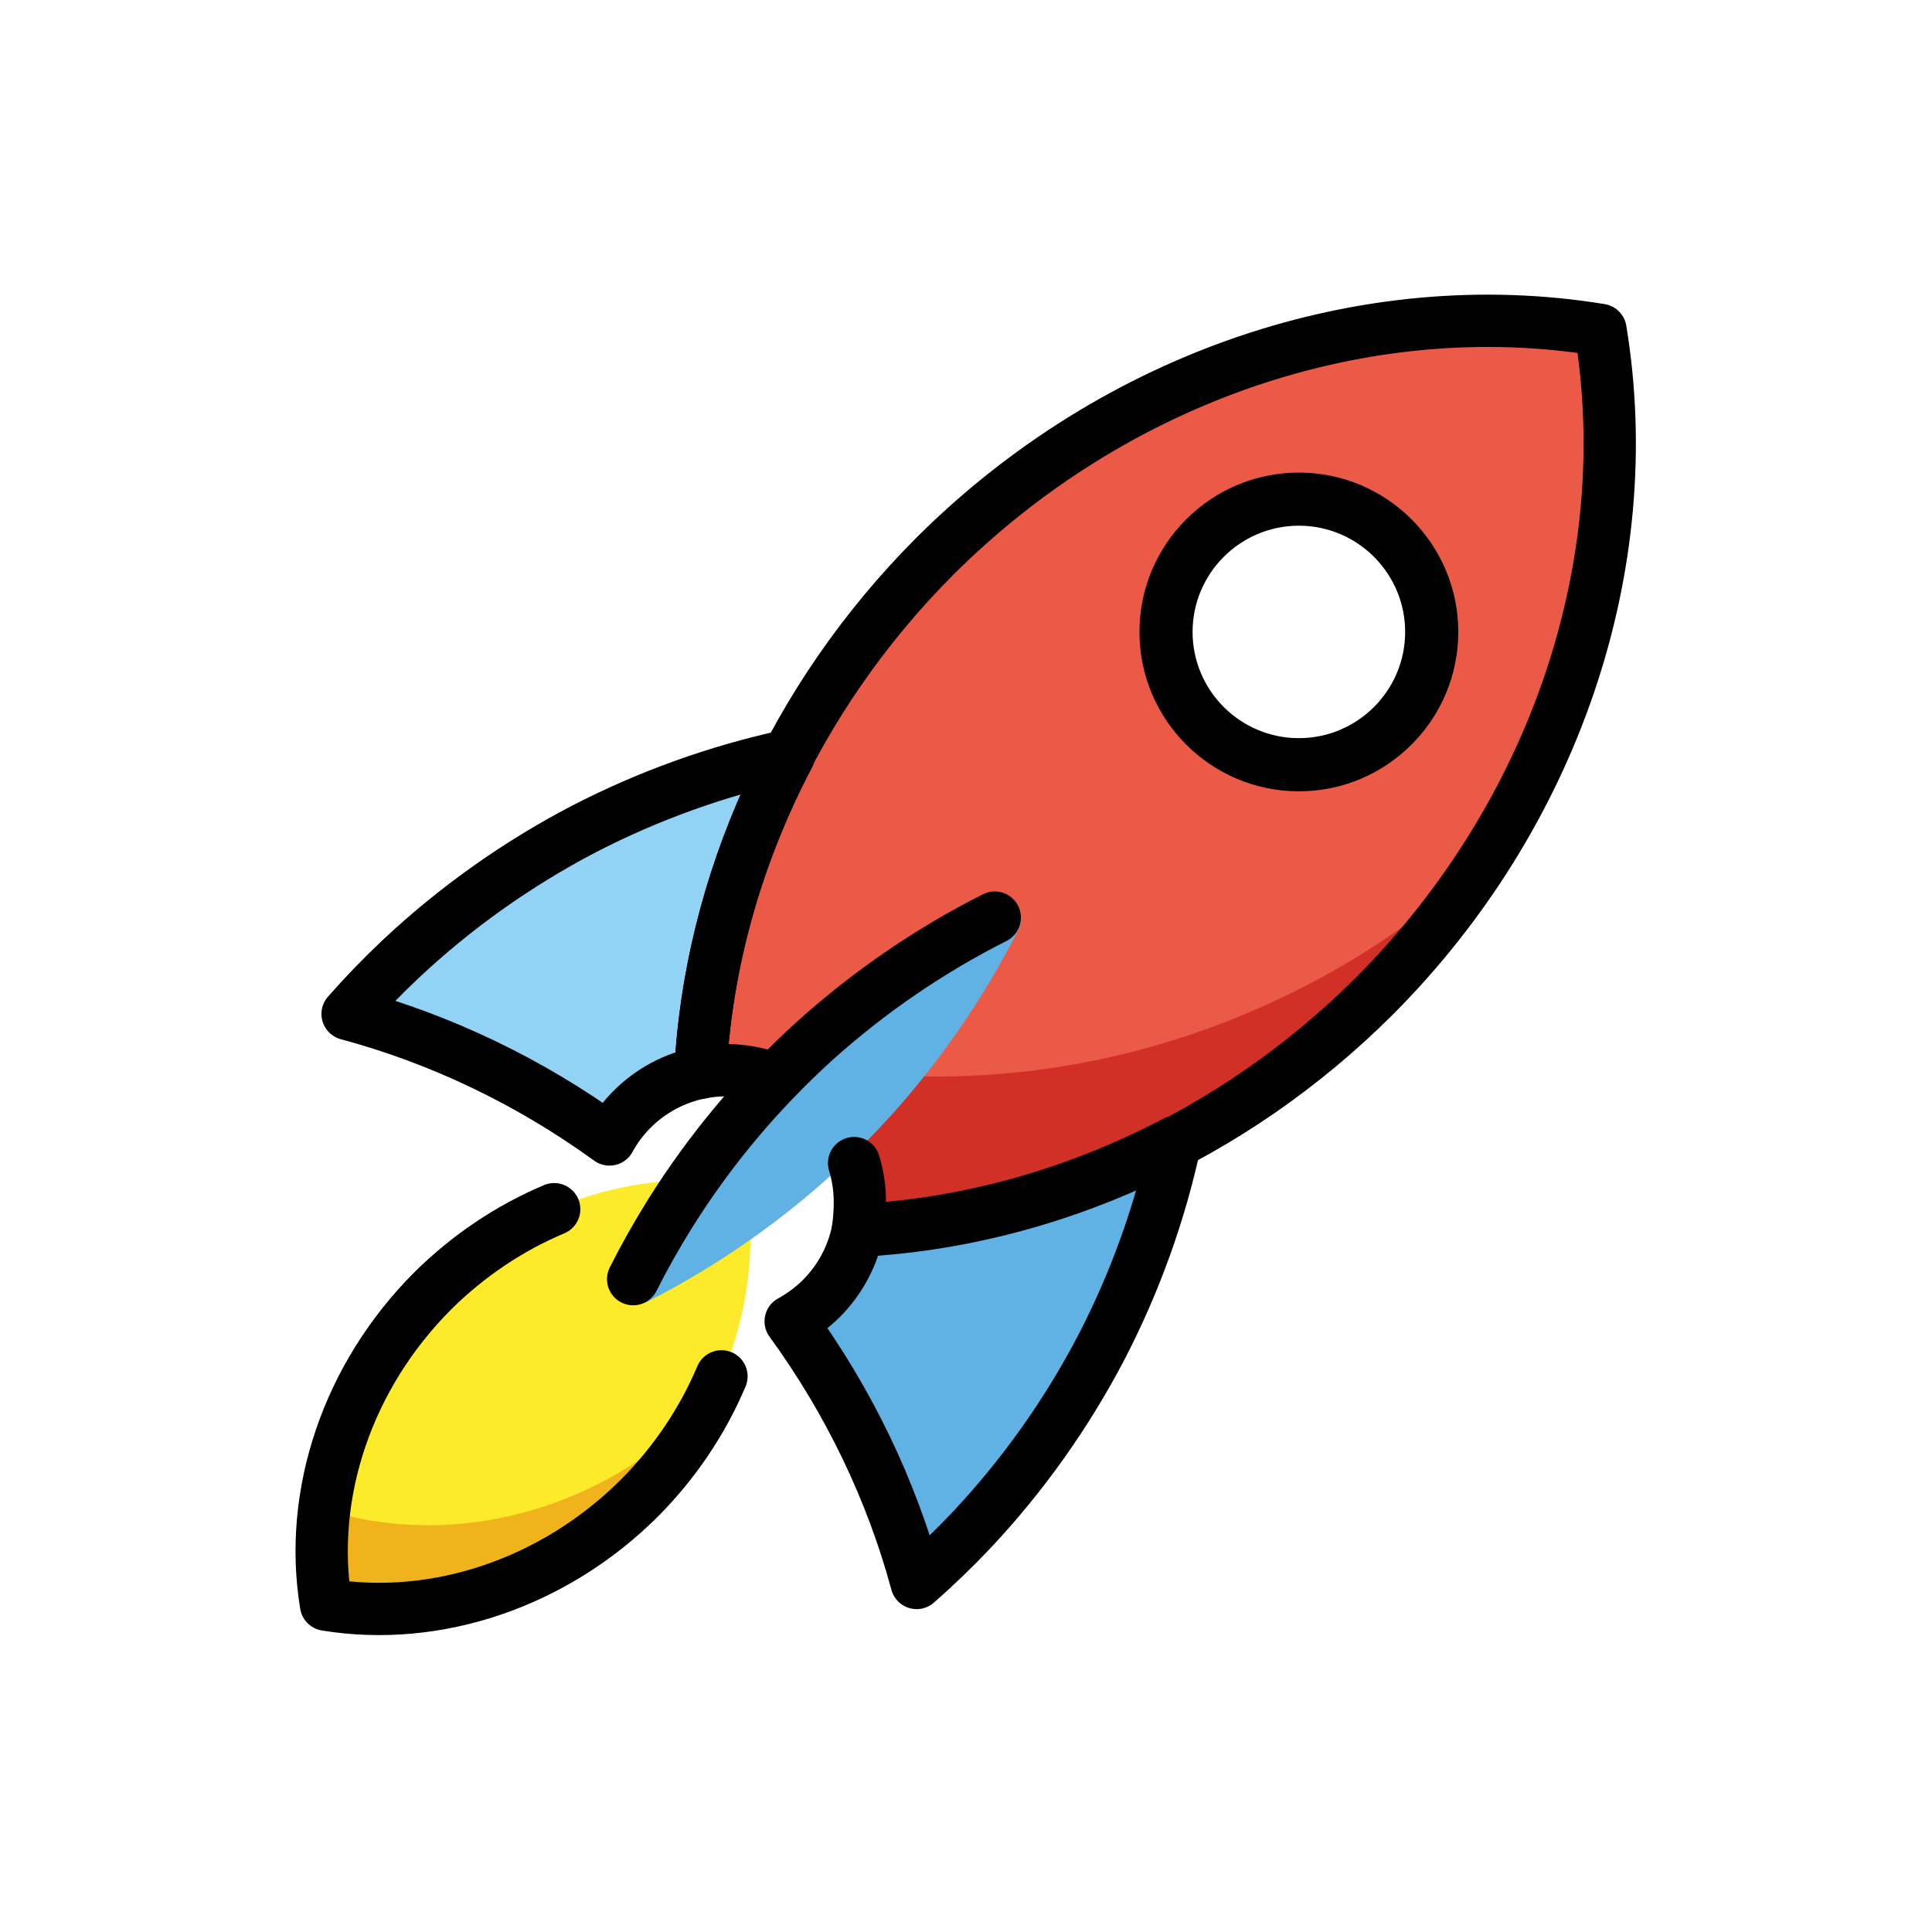
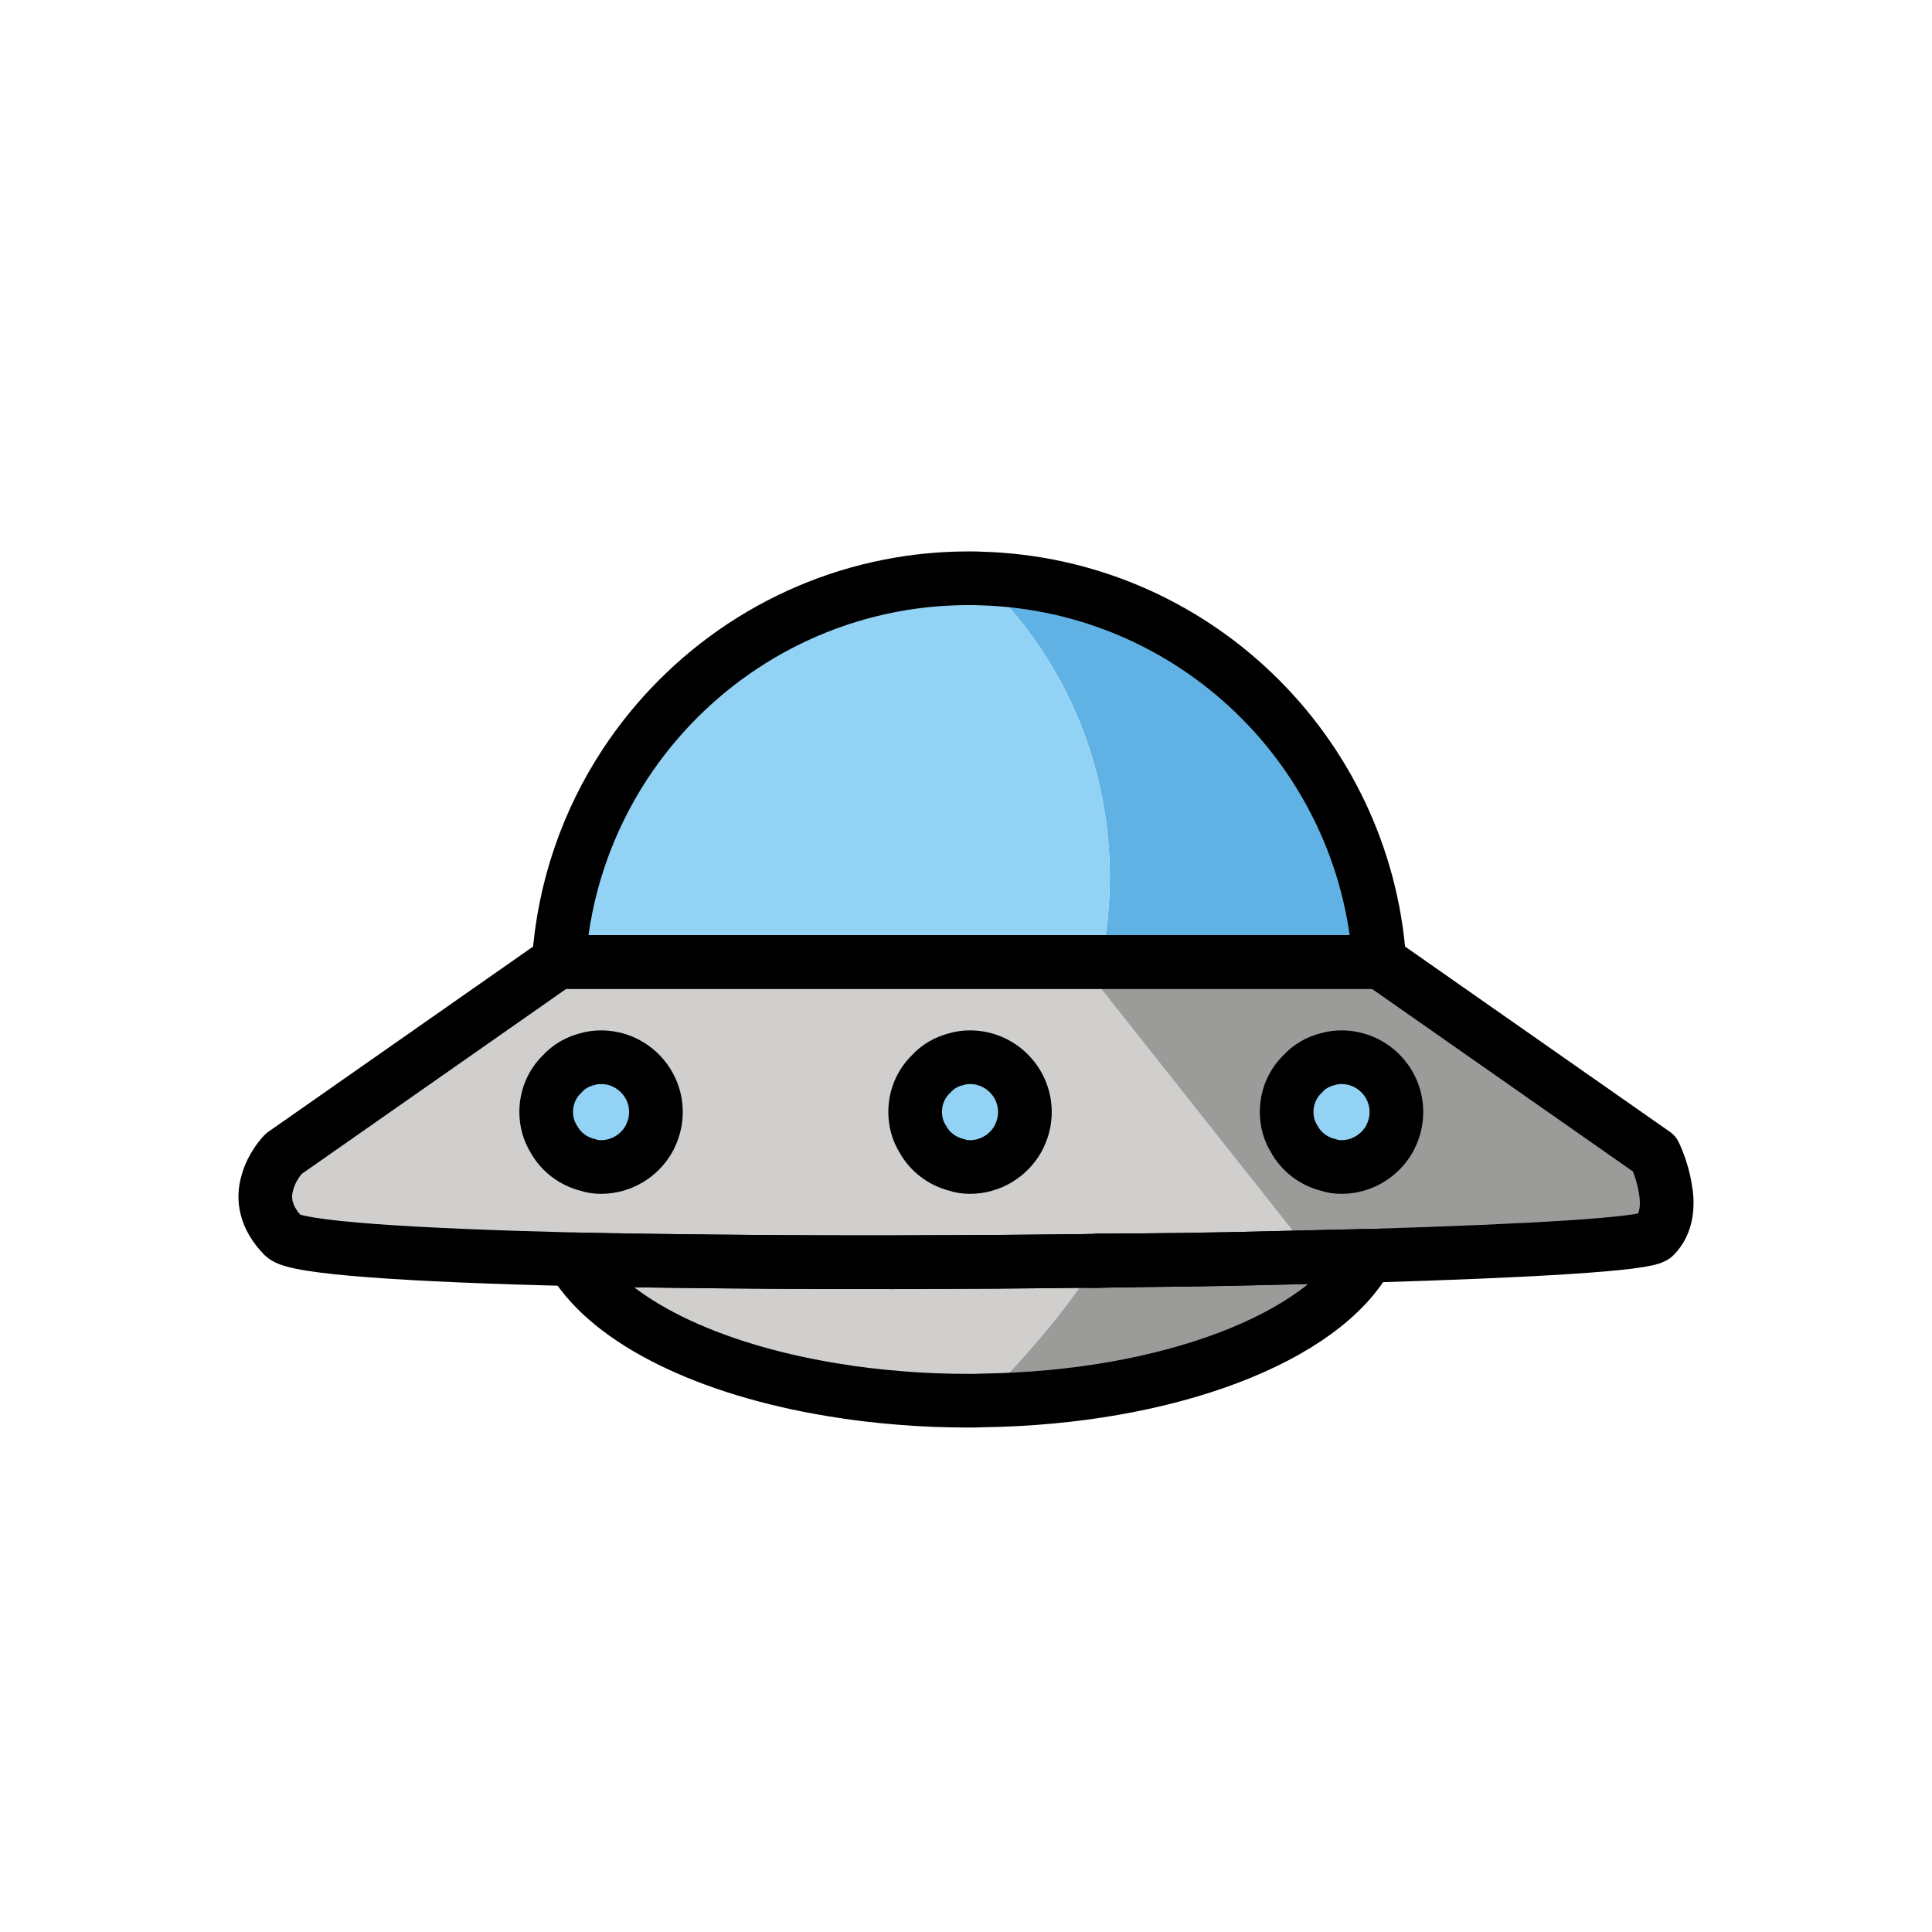
- <svg xmlns="http://www.w3.org/2000/svg" id="emoji" viewBox="0 0 72 72" version="1.1">
+ <svg xmlns="http://www.w3.org/2000/svg" id="logo" viewBox="0 0 72 72">
  <g id="color">
-     <path fill="#FCEA2B" d="M16.12,48.114 c-3.158,3.163-4.652,7.56-3.97,11.688c4.128,0.676,8.522-0.82,11.683-3.977c3.158-3.163,4.652-7.56,3.97-11.688 C23.675,43.461,19.281,44.957,16.12,48.114z" />
-     <path fill="#61B2E4" d="M31.973,45.839 c-0.192,0.966-0.666,1.854-1.362,2.551c-0.339,0.337-0.725,0.624-1.145,0.852 c2.163,2.972,3.758,6.285,4.695,9.751c0.709-0.622,1.391-1.279,2.042-1.968c1.914-2.034,3.549-4.338,4.852-6.833 c1.251-2.42,2.175-4.992,2.744-7.635c-3.728,1.954-7.772,3.077-11.826,3.284L31.973,45.839z" />
-     <path fill="#92D3F5" d="M14.923,35.749 c-0.69,0.65-1.347,1.33-1.969,2.038c3.468,0.931,6.785,2.521,9.76,4.678c0.226-0.414,0.51-0.794,0.844-1.128 c0.695-0.694,1.579-1.167,2.542-1.36c0.211-4.051,1.336-8.09,3.293-11.814c0.002-0.004,0.004-0.007,0.006-0.011 c-2.645,0.569-5.219,1.493-7.641,2.743C19.262,32.199,16.958,33.835,14.923,35.749L14.923,35.749z" />
-     <path fill="#EA5A47" d="M34.821,20.747 c-5.231,5.251-8.367,12.164-8.723,19.233c1.638-0.332,3.333,0.178,4.515,1.358c1.186,1.187,1.696,2.89,1.356,4.533 c7.075-0.361,13.992-3.502,19.242-8.74c6.712-6.723,9.884-16.067,8.434-24.839 c-1.732-0.283-3.504-0.388-5.292-0.314c-7.174,0.293-14.21,3.451-19.532,8.768L34.821,20.747z M45.07,20.218 c1.841-1.841,4.827-1.842,6.669-0.001c0,0,0.001,0.001,0.001,0.001c1.842,1.841,1.842,4.825,0.001,6.667 c-0,0-0.001,0.001-0.001,0.001c-1.842,1.84-4.827,1.84-6.668-0.001 C43.23,25.044,43.229,22.059,45.07,20.218z" />
-     <path fill="#F1B31C" d="M26.538,52.037 c-0.876,0.983-1.889,1.847-3.007,2.562c-3.491,2.223-7.724,2.834-11.441,1.653c-0.149,1.196-0.129,2.392,0.06,3.55 c4.128,0.676,8.522-0.82,11.683-3.977c1.105-1.113,2.021-2.396,2.705-3.787L26.538,52.037z" />
-     <path fill="#D22F27" d="M26.204,38.687 c-0.033,0.428-0.056,0.856-0.068,1.283c1.627-0.316,3.305,0.197,4.477,1.368c1.186,1.187,1.696,2.89,1.356,4.533 c7.075-0.362,13.991-3.504,19.24-8.741c1.493-1.507,2.827-3.162,3.975-4.934c-1.347,1.227-2.805,2.334-4.353,3.307 c-7.557,4.711-16.694,5.892-24.627,3.183L26.204,38.687z" />
-     <polygon points="36.166,-14.451 36.166,-14.451 36.166,-14.451" />
-     <path fill="#61B2E4" d="M24.039,48.551 c0.87-0.437,1.721-0.918,2.55-1.438c2.443-1.532,4.678-3.405,6.629-5.555l0.003-0.003 c1.88-2.091,3.474-4.419,4.733-6.912c0.061-0.12,0.097-0.252,0.105-0.387 C34.66,33.503,23.213,44.507,24.039,48.551L24.039,48.551z" />
+     <path fill="#d0cfce" stroke="none" d="M60.81,45.25c-0.06,0.01-0.12,0.02-0.18,0.03c-0.07,0-0.14,0.01-0.22,0.02c0.08-0.01,0.16-0.02,0.24-0.03 C60.71,45.27,60.76,45.26,60.81,45.25z" />
+     <path fill="#d0cfce" stroke="none" d="M60.65,45.27c-0.01,0-0.01,0-0.02,0.01c-0.07,0-0.14,0.01-0.22,0.02C60.49,45.29,60.57,45.28,60.65,45.27z" />
+     <path fill="#d0cfce" stroke="none" d="M60.81,45.25c-0.06,0.01-0.12,0.02-0.18,0.03c-0.07,0-0.14,0.01-0.22,0.02c0.08-0.01,0.16-0.02,0.24-0.03 C60.71,45.27,60.76,45.26,60.81,45.25z" />
+     <path fill="#d0cfce" stroke="none" d="M61.66,46.07c-0.3,0.3-4.65,0.55-10.69,0.73c-1.62,0.04-3.36,0.08-5.17,0.12c-1.18,0.02-2.4,0.04-3.64,0.05 c-0.42,0-0.83,0.01-1.25,0.01c-0.12,0.01-0.23,0.01-0.35,0.01C39.91,47,39.26,47,38.6,47.01c-1.01,0.01-2.02,0.02-3.04,0.02 c-3.04,0.02-6.08,0.01-8.92-0.02c-1.15-0.01-2.27-0.03-3.34-0.04c-0.16-0.01-0.31-0.01-0.47-0.01c-0.51-0.01-1.01-0.02-1.5-0.03 c-5.98-0.15-10.32-0.42-10.76-0.86c-0.71-0.72-0.77-1.43-0.61-1.98c0.17-0.65,0.61-1.09,0.61-1.09l10.22-7.15h30.65L61.66,43 c0,0,0.29,0.59,0.4,1.28C62.17,44.88,62.14,45.59,61.66,46.07z" />
+     <polygon fill="#9b9b9a" stroke="none" points="40.796,36.537 48.75,46.583 61.292,45.98 62.113,44.958 61.256,42.718 51.4,35.85 40.56,36" />
+     <path fill="#d0cfce" stroke="none" d="M40.97,45.97c-0.21,0-0.42,0.01-0.63,0.01h-0.46c0.21-0.01,0.42-0.01,0.63-0.01H40.97z" />
+     <path fill="#d0cfce" stroke="none" d="M46.22,45.89c-0.11,0-0.22,0-0.32,0.01c-0.2,0-0.4,0-0.6,0.01h-0.17c0.1-0.01,0.2-0.01,0.3-0.01 c0.2,0,0.4-0.01,0.6-0.01H46.22z" />
+     <path fill="#d0cfce" stroke="none" d="M51.36,45.76c0,0.01,0,0.01,0,0.01c-0.23,0-0.46,0.01-0.7,0.02C50.9,45.78,51.13,45.77,51.36,45.76z" />
+     <path fill="#9b9b9a" stroke="none" d="M50.97,46.8c-1.63,3.04-7.43,5.3-14.38,5.39c0.1-0.08,0.19-0.18,0.28-0.27c1.29-1.29,2.42-2.63,3.38-3.96 c0.23-0.33,0.45-0.65,0.66-0.98c1.67-0.01,3.31-0.03,4.89-0.06C47.61,46.88,49.35,46.84,50.97,46.8z" />
+     <path fill="#d0cfce" stroke="none" d="M40.91,46.98c-0.21,0.33-0.43,0.65-0.66,0.98c-0.96,1.33-2.09,2.67-3.38,3.96 c-0.09,0.09-0.18,0.19-0.28,0.27c-0.15,0.01-0.31,0.01-0.47,0.01c-0.87,0-1.73-0.03-2.56-0.1c-0.88-0.07-1.73-0.17-2.55-0.31 c-4.63-0.76-8.24-2.53-9.61-4.75c-0.03-0.04-0.05-0.07-0.07-0.11c1.96,0.04,4.1,0.07,6.34,0.09c0.13,0,0.25-0.01,0.38,0 c4.02,0.03,8.35,0.02,12.51-0.03C40.68,46.99,40.79,46.99,40.91,46.98z" />
+     <path fill="#d0cfce" stroke="none" d="M40.97,45.97c-0.21,0-0.42,0.01-0.63,0.01h-0.46c0.21-0.01,0.42-0.01,0.63-0.01H40.97z" />
+     <path fill="#d0cfce" stroke="none" d="M46.22,45.89c-0.11,0-0.22,0-0.32,0.01c-0.2,0-0.4,0-0.6,0.01h-0.17c0.1-0.01,0.2-0.01,0.3-0.01 c0.2,0,0.4-0.01,0.6-0.01H46.22z" />
+     <path fill="#9b9b9a" stroke="none" d="M40.97,45.97c-0.21,0-0.42,0.01-0.63,0.01c0.06,0,0.12,0,0.17-0.01H40.97z" />
+     <path fill="#9b9b9a" stroke="none" d="M45.9,45.9c-0.2,0-0.4,0-0.6,0.01c0.04,0,0.09,0,0.13-0.01H45.9z" />
+     <path fill="#9b9b9a" stroke="none" d="M46.22,45.89c-0.11,0-0.22,0-0.32,0.01c0.05,0,0.09-0.01,0.13-0.01H46.22z" />
+     <path fill="#9b9b9a" stroke="none" d="M51.94,45.75c-0.11,0-0.22,0-0.33,0.01c0.03,0,0.05,0,0.08-0.01H51.94z" />
+     <path fill="#9b9b9a" stroke="none" d="M53.46,45.7c-0.11,0-0.22,0-0.33,0.01c0.04,0,0.07,0,0.1-0.01H53.46z" />
+     <path fill="#9b9b9a" stroke="none" d="M55.39,45.62c-0.13,0.01-0.26,0.01-0.39,0.02c0.03,0,0.06,0,0.08-0.01C55.19,45.63,55.29,45.63,55.39,45.62 z" />
+     <path fill="#9b9b9a" stroke="none" d="M60.81,45.25c-0.06,0.01-0.12,0.02-0.18,0.03c-0.07,0-0.14,0.01-0.22,0.02c0.08-0.01,0.16-0.02,0.24-0.03 C60.71,45.27,60.76,45.26,60.81,45.25z" />
+     <path fill="#d0cfce" stroke="none" d="M15.65,45.7h-0.08c-0.11-0.01-0.22-0.02-0.32-0.02c0.09,0,0.18,0.01,0.27,0.01 C15.57,45.69,15.61,45.7,15.65,45.7z" />
+     <path fill="#d0cfce" stroke="none" d="M16.25,45.73c-0.21-0.01-0.41-0.02-0.6-0.03c0.18,0.01,0.35,0.02,0.53,0.02 C16.2,45.73,16.23,45.73,16.25,45.73z" />
+     <path fill="#d0cfce" stroke="none" d="M20.9,45.9c-0.07-0.01-0.13-0.01-0.19-0.01h0.18L20.9,45.9z" />
+     <path fill="#d0cfce" stroke="none" d="M40.97,45.97c-0.21,0-0.42,0.01-0.63,0.01h-0.46c0.21-0.01,0.42-0.01,0.63-0.01H40.97z" />
+     <path fill="#d0cfce" stroke="none" d="M46.22,45.89c-0.11,0-0.22,0-0.32,0.01c-0.2,0-0.4,0-0.6,0.01h-0.17c0.1-0.01,0.2-0.01,0.3-0.01 c0.2,0,0.4-0.01,0.6-0.01H46.22z" />
+     <path fill="#d0cfce" stroke="none" d="M51.41,45.76c-0.02,0.01-0.04,0.01-0.05,0.01c-0.23,0-0.46,0.01-0.7,0.02c0.24-0.01,0.47-0.02,0.7-0.03 H51.41z" />
+     <path fill="#d0cfce" stroke="none" d="M60.65,45.27c-0.01,0-0.01,0-0.02,0.01c-0.07,0-0.14,0.01-0.22,0.02C60.49,45.29,60.57,45.28,60.65,45.27z" />
+     <path fill="#9b9b9a" stroke="none" d="M52.04,45.74c-0.03,0-0.07,0-0.1,0.01c-0.11,0-0.22,0-0.33,0.01c0.03,0,0.05,0,0.08-0.01 C51.81,45.75,51.93,45.75,52.04,45.74z" />
+     <path fill="#9b9b9a" stroke="none" d="M53.54,45.69c-0.02,0-0.05,0-0.08,0.01c-0.11,0-0.22,0-0.33,0.01c0.04,0,0.07,0,0.1-0.01 C53.34,45.7,53.44,45.7,53.54,45.69z" />
+     <path fill="#9b9b9a" stroke="none" d="M55.39,45.62c-0.13,0.01-0.26,0.01-0.39,0.02c0.03,0,0.06,0,0.08-0.01C55.19,45.63,55.29,45.63,55.39,45.62 z" />
+     <path fill="#9b9b9a" stroke="none" d="M60.81,45.25c-0.06,0.01-0.12,0.02-0.18,0.03c-0.07,0-0.14,0.01-0.22,0.02c0.08-0.01,0.16-0.02,0.24-0.03 C60.71,45.27,60.76,45.26,60.81,45.25z" />
+     <path fill="#d0cfce" stroke="none" d="M11.03,45.24c-0.02,0-0.04-0.01-0.06-0.01c-0.03-0.01-0.06-0.02-0.09-0.03c0.04,0.01,0.08,0.02,0.13,0.03 C11.02,45.23,11.02,45.24,11.03,45.24z" />
+     <path fill="#d0cfce" stroke="none" d="M15.65,45.7h-0.08c-0.02-0.01-0.03-0.01-0.05-0.01C15.57,45.69,15.61,45.7,15.65,45.7z" />
+     <path fill="#d0cfce" stroke="none" d="M11.03,45.24c-0.02,0-0.04-0.01-0.06-0.01c-0.03-0.01-0.06-0.02-0.09-0.03c0.04,0.01,0.08,0.02,0.13,0.03 C11.02,45.23,11.02,45.24,11.03,45.24z" />
+     <path fill="#d0cfce" stroke="none" d="M15.65,45.7h-0.08c-0.02-0.01-0.03-0.01-0.05-0.01C15.57,45.69,15.61,45.7,15.65,45.7z" />
+     <path fill="#61b2e4" stroke="none" d="M51.4,35.75v0.1H41.03c1.03-4.9-0.35-10.21-4.16-14.01c-0.09-0.1-0.19-0.19-0.29-0.28 C44.45,21.79,50.83,27.96,51.4,35.75z" />
+     <path fill="#92d3f5" stroke="none" d="M41.03,35.85h-20.2v-0.09c0.19-2.67,1.07-5.16,2.46-7.28c2.3-3.5,5.98-6,10.27-6.72 c0.83-0.14,1.69-0.21,2.56-0.21c0.15,0,0.31,0,0.46,0.01c0.1,0.09,0.2,0.18,0.29,0.28C40.68,25.64,42.06,30.95,41.03,35.85z" />
+     <path fill="#92d3f5" stroke="none" stroke-miterlimit="10" stroke-width="2" d="M52.04,41.44c0,0.31-0.07,0.61-0.2,0.88 c-0.02,0.05-0.04,0.09-0.07,0.14c-0.35,0.61-1.02,1.03-1.77,1.03c-0.18,0-0.35-0.02-0.51-0.08c-0.53-0.13-0.99-0.48-1.25-0.95 c-0.19-0.3-0.29-0.65-0.29-1.02c0-0.55,0.22-1.06,0.6-1.42c0.24-0.27,0.57-0.46,0.94-0.55c0.16-0.05,0.33-0.07,0.51-0.07 C51.12,39.4,52.04,40.32,52.04,41.44z" />
+     <path fill="#92d3f5" stroke="none" stroke-miterlimit="10" stroke-width="2" d="M38.195,41.44c0,0.31-0.07,0.61-0.2,0.88 c-0.02,0.05-0.04,0.09-0.07,0.14c-0.35,0.61-1.02,1.03-1.77,1.03c-0.18,0-0.35-0.02-0.51-0.08c-0.53-0.13-0.99-0.48-1.25-0.95 c-0.19-0.3-0.29-0.65-0.29-1.02c0-0.55,0.22-1.06,0.6-1.42c0.24-0.27,0.57-0.46,0.94-0.55c0.16-0.05,0.33-0.07,0.51-0.07 C37.275,39.4,38.195,40.32,38.195,41.44z" />
+     <path fill="#92d3f5" stroke="none" stroke-miterlimit="10" stroke-width="2" d="M24.445,41.44c0,0.31-0.07,0.61-0.2,0.88 c-0.02,0.05-0.04,0.09-0.07,0.14c-0.35,0.61-1.02,1.03-1.77,1.03c-0.18,0-0.35-0.02-0.51-0.08c-0.53-0.13-0.99-0.48-1.25-0.95 c-0.19-0.3-0.29-0.65-0.29-1.02c0-0.55,0.22-1.06,0.6-1.42c0.24-0.27,0.57-0.46,0.94-0.55c0.16-0.05,0.33-0.07,0.51-0.07 C23.525,39.4,24.445,40.32,24.445,41.44z" />
  </g>
  <g id="hair" />
  <g id="skin" />
  <g id="skin-shadow" />
  <g id="line">
-     <path d="M48.405,29.49c-3.276,0-5.941-2.664-5.941-5.939s2.665-5.939,5.941-5.939c3.276,0,5.941,2.664,5.941,5.939 S51.681,29.49,48.405,29.49z M48.405,19.591c-2.184,0-3.961,1.776-3.961,3.959c0,2.184,1.777,3.959,3.961,3.959 c2.184,0,3.961-1.776,3.961-3.959C52.366,21.367,50.589,19.591,48.405,19.591z" />
-     <path fill="none" stroke="#000000" stroke-linecap="round" stroke-linejoin="round" stroke-miterlimit="10" stroke-width="1.949" d="M20.653,45.063c-1.678,0.708-3.222,1.748-4.533,3.051c-3.158,3.163-4.652,7.559-3.97,11.687 c4.128,0.676,8.522-0.82,11.683-3.977c1.304-1.31,2.345-2.854,3.054-4.532" />
-     <path fill="none" stroke="#000000" stroke-linecap="round" stroke-linejoin="round" stroke-miterlimit="10" stroke-width="1.949" d="M14.923,35.749c-0.69,0.65-1.347,1.33-1.969,2.038c3.468,0.931,6.785,2.521,9.76,4.678 c0.226-0.414,0.51-0.794,0.844-1.128c0.695-0.694,1.579-1.167,2.542-1.36c0.211-4.051,1.336-8.09,3.293-11.814 c0.002-0.004,0.004-0.007,0.006-0.011c-2.645,0.569-5.219,1.493-7.641,2.743 C19.262,32.199,16.958,33.835,14.923,35.749L14.923,35.749z" />
-     <path fill="none" stroke="#000000" stroke-linecap="round" stroke-linejoin="round" stroke-miterlimit="10" stroke-width="1.949" d="M31.973,45.839c-0.192,0.966-0.666,1.854-1.362,2.551c-0.339,0.337-0.725,0.624-1.145,0.852 c2.163,2.972,3.758,6.285,4.695,9.751c0.709-0.622,1.391-1.279,2.042-1.968c1.914-2.034,3.549-4.338,4.852-6.833 c1.251-2.42,2.175-4.992,2.744-7.635c-3.728,1.954-7.772,3.077-11.826,3.284L31.973,45.839z" />
-     <path fill="none" stroke="#000000" stroke-linecap="round" stroke-linejoin="round" stroke-miterlimit="10" stroke-width="1.949" d="M31.83,43.345c0.27,0.886,0.251,1.692,0.137,2.525c7.076-0.361,13.993-3.503,19.243-8.741 c6.711-6.721,9.884-16.063,8.435-24.834c-8.771-1.437-18.108,1.742-24.823,8.451 c-5.232,5.251-8.368,12.164-8.724,19.234c0.941-0.191,1.898-0.094,2.769,0.239" />
-     <path fill="none" stroke="#000000" stroke-linecap="round" stroke-linejoin="round" stroke-miterlimit="10" stroke-width="1.949" d="M37.072,34.196l-0,0c-2.416,1.218-4.672,2.763-6.7,4.584c-2.085,1.891-3.9,4.056-5.384,6.421 c-0.504,0.803-0.968,1.627-1.392,2.469" />
+     <path fill="none" stroke="#000000" stroke-miterlimit="10" stroke-width="2" d="M52.04,41.44c0,0.31-0.07,0.61-0.2,0.88 c-0.02,0.05-0.04,0.09-0.07,0.14c-0.35,0.61-1.02,1.03-1.77,1.03c-0.18,0-0.35-0.02-0.51-0.08c-0.53-0.13-0.99-0.48-1.25-0.95 c-0.19-0.3-0.29-0.65-0.29-1.02c0-0.55,0.22-1.06,0.6-1.42c0.24-0.27,0.57-0.46,0.94-0.55c0.16-0.05,0.33-0.07,0.51-0.07 C51.12,39.4,52.04,40.32,52.04,41.44z" />
+     <path fill="none" stroke="#000000" stroke-miterlimit="10" stroke-width="2" d="M38.195,41.44c0,0.31-0.07,0.61-0.2,0.88 c-0.02,0.05-0.04,0.09-0.07,0.14c-0.35,0.61-1.02,1.03-1.77,1.03c-0.18,0-0.35-0.02-0.51-0.08c-0.53-0.13-0.99-0.48-1.25-0.95 c-0.19-0.3-0.29-0.65-0.29-1.02c0-0.55,0.22-1.06,0.6-1.42c0.24-0.27,0.57-0.46,0.94-0.55c0.16-0.05,0.33-0.07,0.51-0.07 C37.275,39.4,38.195,40.32,38.195,41.44z" />
+     <path fill="none" stroke="#000000" stroke-miterlimit="10" stroke-width="2" d="M24.445,41.44c0,0.31-0.07,0.61-0.2,0.88 c-0.02,0.05-0.04,0.09-0.07,0.14c-0.35,0.61-1.02,1.03-1.77,1.03c-0.18,0-0.35-0.02-0.51-0.08c-0.53-0.13-0.99-0.48-1.25-0.95 c-0.19-0.3-0.29-0.65-0.29-1.02c0-0.55,0.22-1.06,0.6-1.42c0.24-0.27,0.57-0.46,0.94-0.55c0.16-0.05,0.33-0.07,0.51-0.07 C23.525,39.4,24.445,40.32,24.445,41.44z" />
+     <path fill="none" stroke="#000000" stroke-linecap="round" stroke-linejoin="round" stroke-miterlimit="10" stroke-width="2" d="M61.66,46.07c-0.3,0.3-4.65,0.55-10.69,0.73c-1.62,0.04-3.36,0.08-5.17,0.12c-1.18,0.02-2.4,0.04-3.64,0.05 c-0.42,0-0.83,0.01-1.25,0.01c-0.12,0.01-0.23,0.01-0.35,0.01C39.91,47,39.26,47,38.6,47.01c-1.01,0.01-2.02,0.02-3.04,0.02 c-3.04,0.02-6.08,0.01-8.92-0.02c-1.15-0.01-2.27-0.03-3.34-0.04c-0.16-0.01-0.31-0.01-0.47-0.01c-0.51-0.01-1.01-0.02-1.5-0.03 c-5.98-0.15-10.32-0.42-10.76-0.86c-0.71-0.72-0.77-1.43-0.61-1.98c0.17-0.65,0.61-1.09,0.61-1.09l10.22-7.15h30.65L61.66,43 c0,0,0.29,0.59,0.4,1.28C62.17,44.88,62.14,45.59,61.66,46.07z" />
+     <path fill="none" stroke="#000000" stroke-linecap="round" stroke-linejoin="round" stroke-miterlimit="10" stroke-width="2" d="M42.16,46.97c-0.42,0.01-0.84,0.01-1.26,0.02c0.01,0,0.01-0.01,0.01-0.01C41.33,46.98,41.74,46.97,42.16,46.97z" />
+     <path fill="none" stroke="#000000" stroke-linecap="round" stroke-linejoin="round" stroke-miterlimit="10" stroke-width="2" d="M50.97,46.8c-1.63,3.04-7.43,5.3-14.38,5.39c-0.15,0.01-0.31,0.01-0.47,0.01c-0.87,0-1.73-0.03-2.56-0.1 c-0.88-0.07-1.73-0.17-2.55-0.31c-4.63-0.76-8.24-2.53-9.61-4.75c-0.03-0.04-0.05-0.07-0.07-0.11c0.49,0.01,0.99,0.02,1.5,0.03 c0.16,0,0.31,0,0.47,0.01c1.07,0.01,2.19,0.03,3.34,0.04c2.84,0.03,5.88,0.04,8.92,0.02c1.02,0,2.03-0.01,3.04-0.02 c0.66-0.01,1.31-0.01,1.96-0.02h0.34c0.42-0.01,0.84-0.01,1.26-0.02c1.24-0.01,2.46-0.03,3.64-0.05 C47.61,46.88,49.35,46.84,50.97,46.8z" />
+     <path fill="none" stroke="#000000" stroke-linecap="round" stroke-linejoin="round" stroke-miterlimit="10" stroke-width="2" d="M40.91,46.98c0,0,0,0.01-0.01,0.01h-0.34C40.68,46.99,40.79,46.99,40.91,46.98z" />
+     <path fill="none" stroke="#000000" stroke-linecap="round" stroke-linejoin="round" stroke-miterlimit="10" stroke-width="2" d="M42.16,46.97c-0.42,0.01-0.84,0.01-1.26,0.02h-0.34c0.12,0,0.23,0,0.35-0.01C41.33,46.98,41.74,46.97,42.16,46.97z" />
+     <path fill="none" stroke="#000000" stroke-linecap="round" stroke-linejoin="round" stroke-miterlimit="10" stroke-width="2" d="M51.4,35.75v0.1H20.83v-0.09c0.19-2.67,1.07-5.16,2.46-7.28c2.3-3.5,5.98-6,10.27-6.72c0.83-0.14,1.69-0.21,2.56-0.21 c0.15,0,0.31,0,0.46,0.01C44.45,21.79,50.83,27.96,51.4,35.75z" />
  </g>
</svg>
